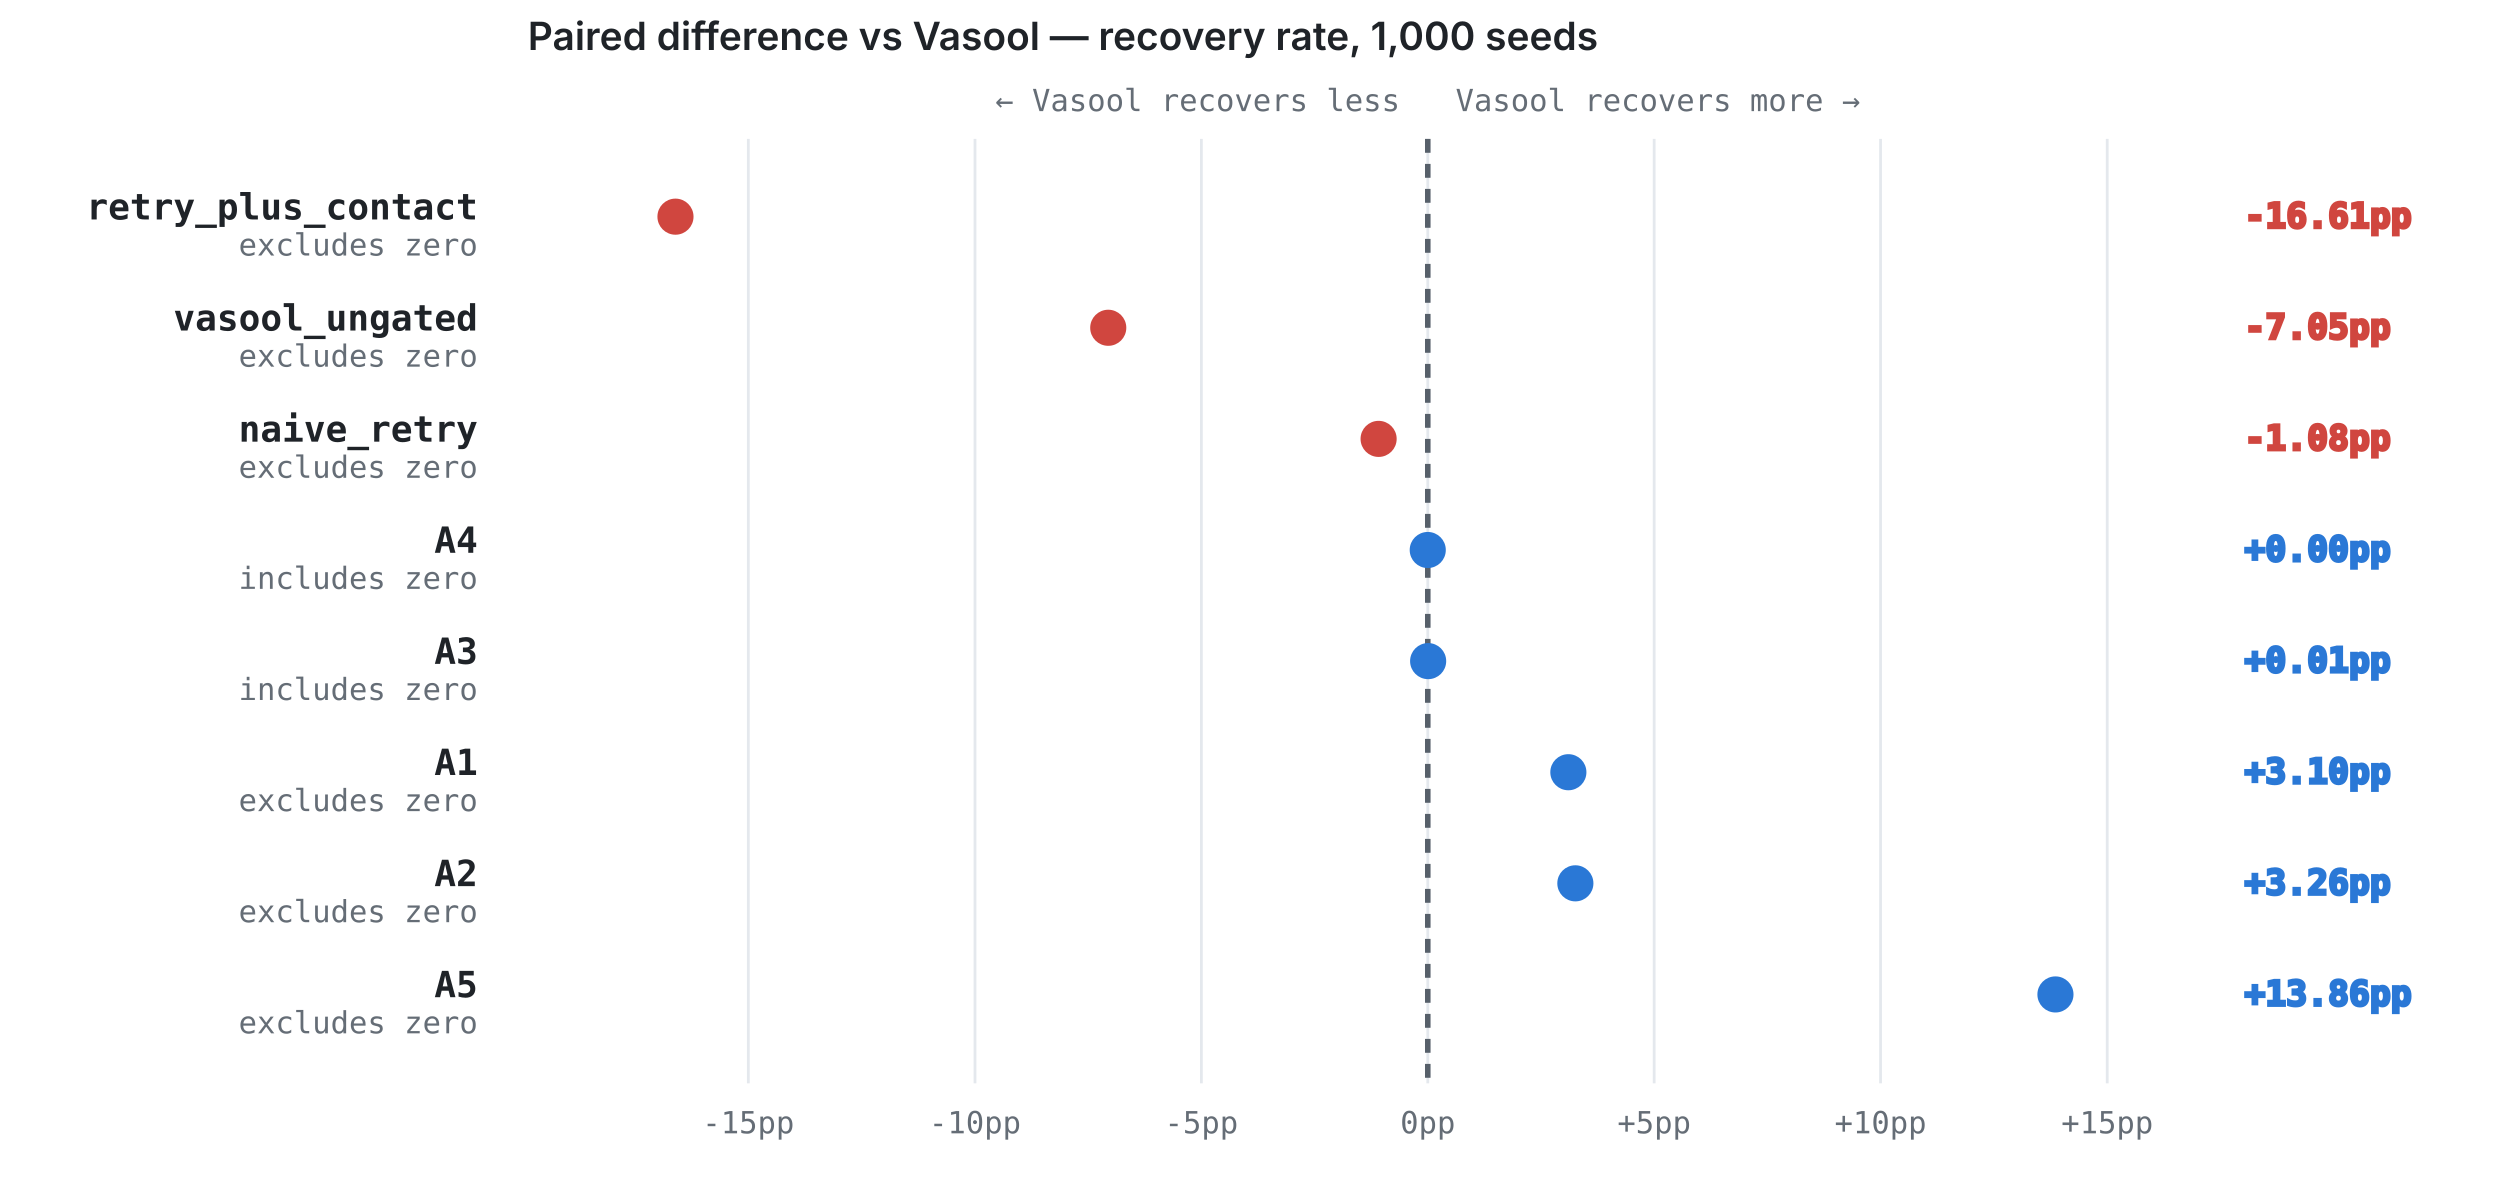
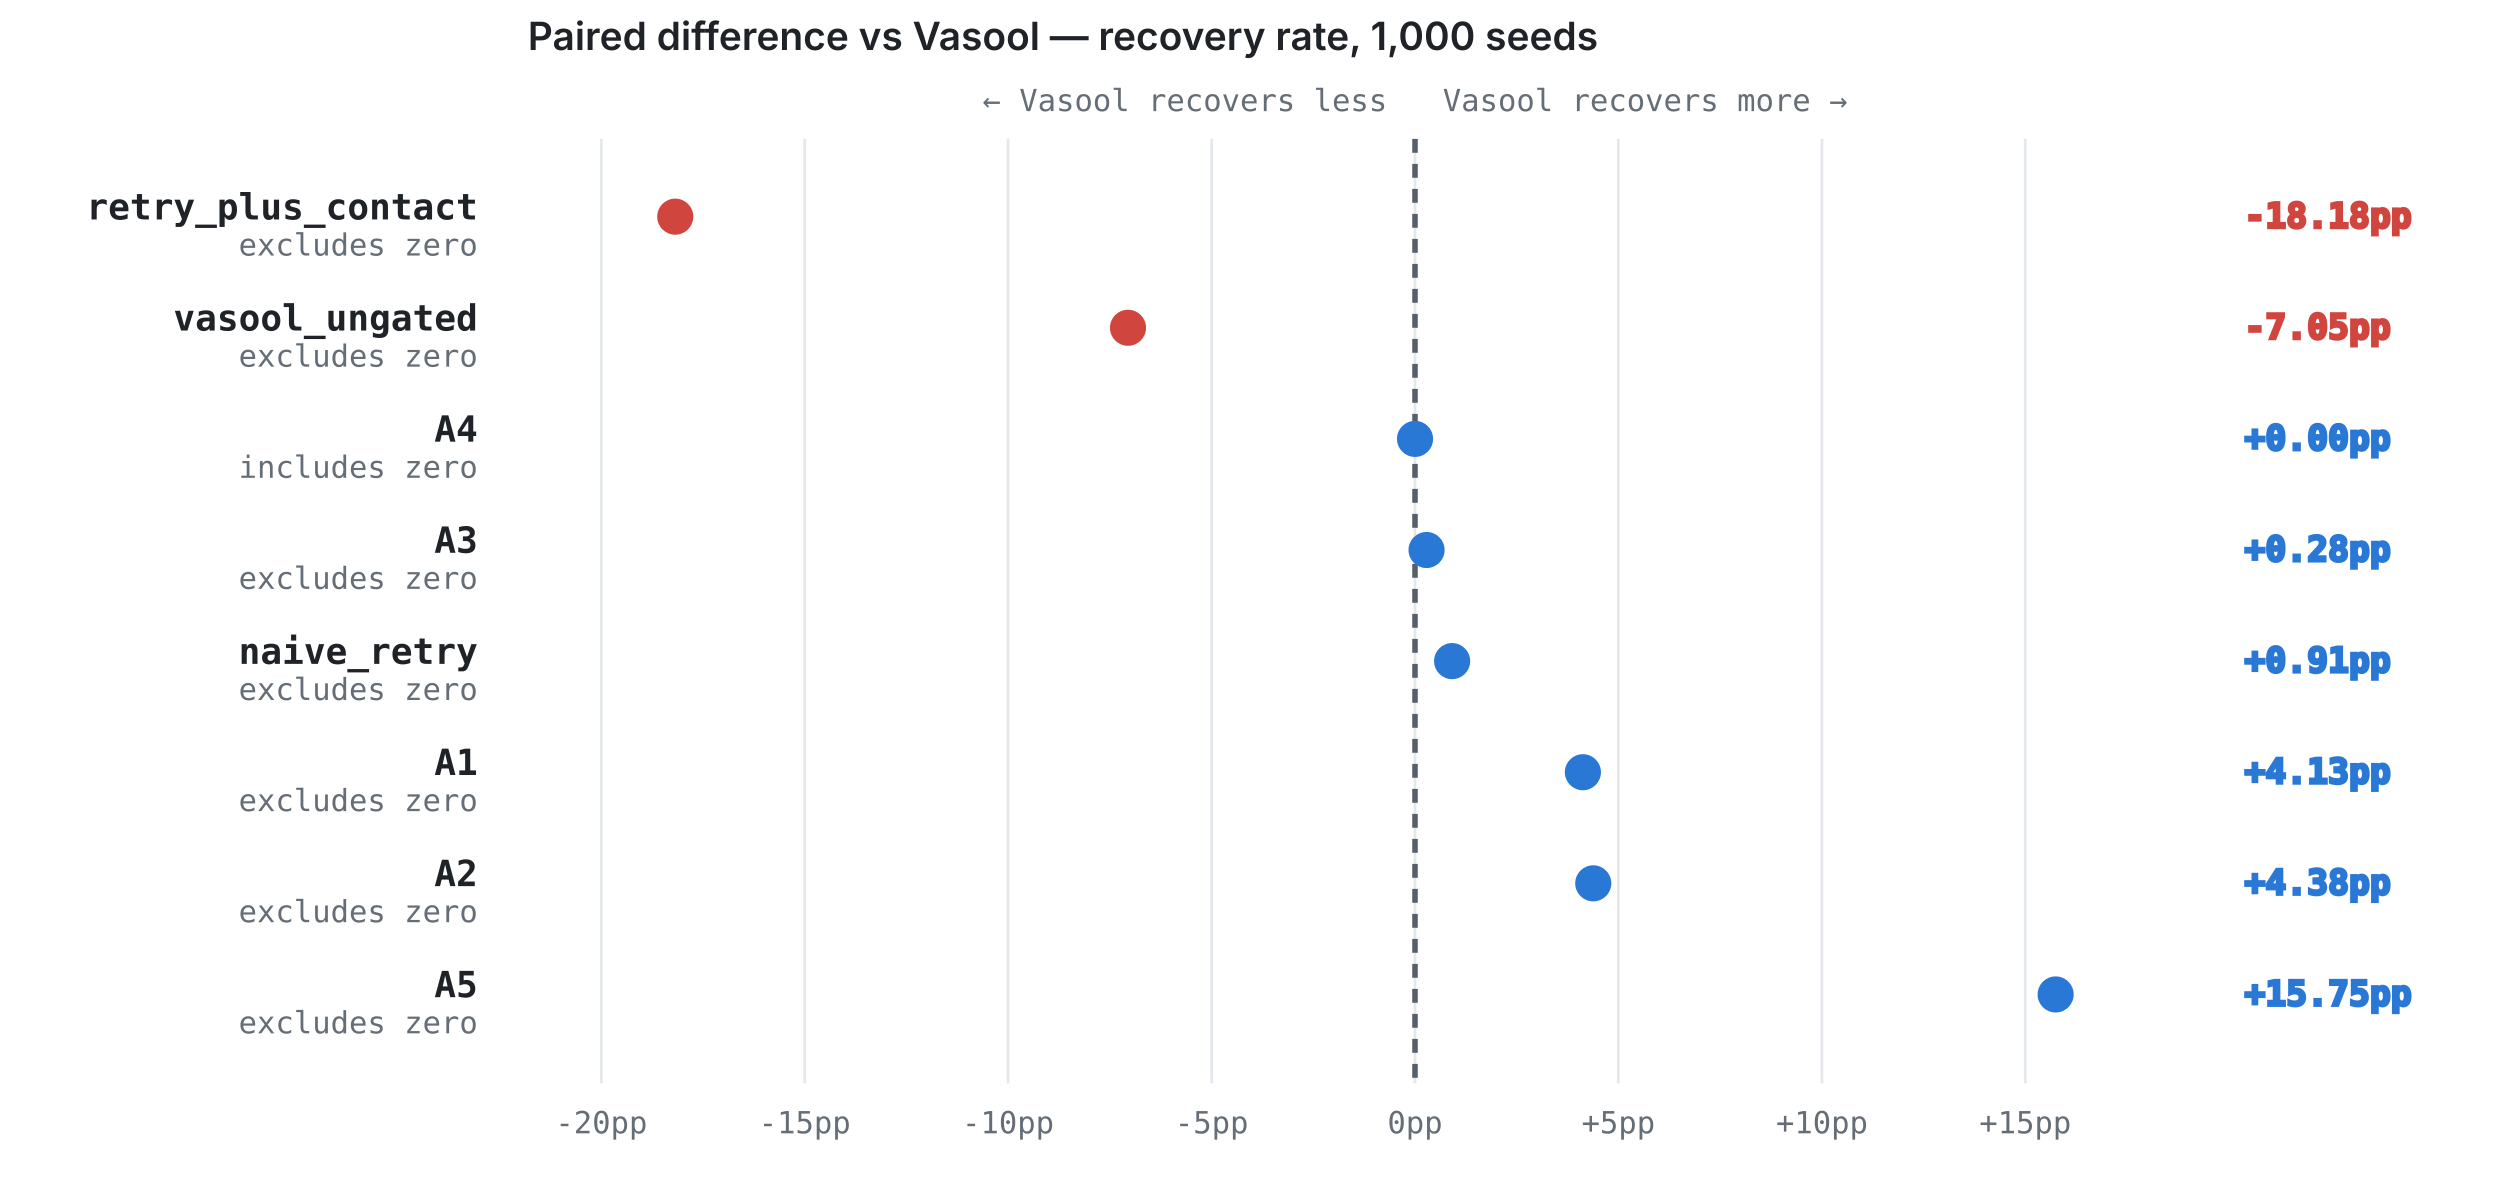
<svg xmlns="http://www.w3.org/2000/svg" viewBox="0 0 900 432" width="900" height="432" role="img" aria-label="Paired difference in recovery rate against Vasool, 95 percent bootstrap intervals">
  <style>
  .lbl{font:600 13px ui-monospace,SFMono-Regular,Menlo,monospace;fill:#1f2328}
  .sub{font:11px ui-monospace,SFMono-Regular,Menlo,monospace;fill:#656d76}
  .tick{font:11px ui-monospace,SFMono-Regular,Menlo,monospace;fill:#656d76}
  .val{font:600 12.5px ui-monospace,SFMono-Regular,Menlo,monospace}
  .ttl{font:600 14px -apple-system,Segoe UI,sans-serif;fill:#1f2328}
  .grid{stroke:#e4e8ed;stroke-width:1}
  .zero{stroke:#57606a;stroke-width:2;stroke-dasharray:5 4}
  .ring{stroke:#ffffff}
</style>
  <rect width="900" height="432" fill="#ffffff" />
  <text x="190" y="18" class="ttl">Paired difference vs Vasool — recovery rate, 1,000 seeds</text>
-   <line x1="269.4" y1="50" x2="269.4" y2="390" class="grid" />
-   <text x="269.4" y="408" text-anchor="middle" class="tick">-15pp</text>
-   <line x1="351.0" y1="50" x2="351.0" y2="390" class="grid" />
-   <text x="351.0" y="408" text-anchor="middle" class="tick">-10pp</text>
-   <line x1="432.5" y1="50" x2="432.5" y2="390" class="grid" />
-   <text x="432.5" y="408" text-anchor="middle" class="tick">-5pp</text>
-   <line x1="514.0" y1="50" x2="514.0" y2="390" class="grid" />
-   <text x="514.0" y="408" text-anchor="middle" class="tick">0pp</text>
-   <line x1="595.5" y1="50" x2="595.5" y2="390" class="grid" />
-   <text x="595.5" y="408" text-anchor="middle" class="tick">+5pp</text>
-   <line x1="677.0" y1="50" x2="677.0" y2="390" class="grid" />
-   <text x="677.0" y="408" text-anchor="middle" class="tick">+10pp</text>
-   <line x1="758.6" y1="50" x2="758.6" y2="390" class="grid" />
-   <text x="758.6" y="408" text-anchor="middle" class="tick">+15pp</text>
-   <line x1="514.0" y1="50" x2="514.0" y2="390" class="zero" />
-   <text x="504.0" y="40" text-anchor="end" class="sub">← Vasool recovers less</text>
-   <text x="524.0" y="40" text-anchor="start" class="sub">Vasool recovers more →</text>
+   <line x1="216.5" y1="50" x2="216.5" y2="390" class="grid" />
+   <text x="216.5" y="408" text-anchor="middle" class="tick">-20pp</text>
+   <line x1="289.7" y1="50" x2="289.7" y2="390" class="grid" />
+   <text x="289.7" y="408" text-anchor="middle" class="tick">-15pp</text>
+   <line x1="362.9" y1="50" x2="362.9" y2="390" class="grid" />
+   <text x="362.9" y="408" text-anchor="middle" class="tick">-10pp</text>
+   <line x1="436.2" y1="50" x2="436.2" y2="390" class="grid" />
+   <text x="436.2" y="408" text-anchor="middle" class="tick">-5pp</text>
+   <line x1="509.4" y1="50" x2="509.4" y2="390" class="grid" />
+   <text x="509.4" y="408" text-anchor="middle" class="tick">0pp</text>
+   <line x1="582.6" y1="50" x2="582.6" y2="390" class="grid" />
+   <text x="582.6" y="408" text-anchor="middle" class="tick">+5pp</text>
+   <line x1="655.9" y1="50" x2="655.9" y2="390" class="grid" />
+   <text x="655.9" y="408" text-anchor="middle" class="tick">+10pp</text>
+   <line x1="729.1" y1="50" x2="729.1" y2="390" class="grid" />
+   <text x="729.1" y="408" text-anchor="middle" class="tick">+15pp</text>
+   <line x1="509.4" y1="50" x2="509.4" y2="390" class="zero" />
+   <text x="499.4" y="40" text-anchor="end" class="sub">← Vasool recovers less</text>
+   <text x="519.4" y="40" text-anchor="start" class="sub">Vasool recovers more →</text>
  <style>.c0{stroke:#d0463f;fill:#d0463f}</style>
  <text x="172" y="79.0" text-anchor="end" class="lbl">retry_plus_contact</text>
  <text x="172" y="92.0" text-anchor="end" class="sub">excludes zero</text>
-   <line x1="240.17" y1="78.0" x2="246.12" y2="78.0" class="c0" stroke-width="2" stroke-linecap="round" />
-   <circle cx="243.17" cy="78.0" r="5.5" class="c0 ring" stroke-width="2" />
-   <text x="808" y="82.0" class="val c0" stroke="none">-16.61pp</text>
+   <line x1="240.17" y1="78.0" x2="246.02" y2="78.0" class="c0" stroke-width="2" stroke-linecap="round" />
+   <circle cx="243.09" cy="78.0" r="5.5" class="c0 ring" stroke-width="2" />
+   <text x="808" y="82.0" class="val c0" stroke="none">-18.18pp</text>
  <style>.c1{stroke:#d0463f;fill:#d0463f}</style>
  <text x="172" y="119.0" text-anchor="end" class="lbl">vasool_ungated</text>
  <text x="172" y="132.0" text-anchor="end" class="sub">excludes zero</text>
-   <line x1="397.33" y1="118.0" x2="400.57" y2="118.0" class="c1" stroke-width="2" stroke-linecap="round" />
-   <circle cx="398.97" cy="118.0" r="5.5" class="c1 ring" stroke-width="2" />
+   <line x1="404.61" y1="118.0" x2="407.52" y2="118.0" class="c1" stroke-width="2" stroke-linecap="round" />
+   <circle cx="406.08" cy="118.0" r="5.5" class="c1 ring" stroke-width="2" />
  <text x="808" y="122.0" class="val c1" stroke="none">-7.05pp</text>
-   <style>.c2{stroke:#d0463f;fill:#d0463f}</style>
-   <text x="172" y="159.0" text-anchor="end" class="lbl">naive_retry</text>
-   <text x="172" y="172.0" text-anchor="end" class="sub">excludes zero</text>
-   <line x1="493.45" y1="158.0" x2="499.11" y2="158.0" class="c2" stroke-width="2" stroke-linecap="round" />
-   <circle cx="496.30" cy="158.0" r="5.5" class="c2 ring" stroke-width="2" />
-   <text x="808" y="162.0" class="val c2" stroke="none">-1.08pp</text>
+   <style>.c2{stroke:#2a78d6;fill:#2a78d6}</style>
+   <text x="172" y="159.0" text-anchor="end" class="lbl">A4</text>
+   <text x="172" y="172.0" text-anchor="end" class="sub">includes zero</text>
+   <line x1="509.41" y1="158.0" x2="509.41" y2="158.0" class="c2" stroke-width="2" stroke-linecap="round" />
+   <circle cx="509.41" cy="158.0" r="5.5" class="c2 ring" stroke-width="2" />
+   <text x="808" y="162.0" class="val c2" stroke="none">+0.00pp</text>
  <style>.c3{stroke:#2a78d6;fill:#2a78d6}</style>
-   <text x="172" y="199.0" text-anchor="end" class="lbl">A4</text>
-   <text x="172" y="212.0" text-anchor="end" class="sub">includes zero</text>
-   <line x1="513.99" y1="198.0" x2="513.99" y2="198.0" class="c3" stroke-width="2" stroke-linecap="round" />
-   <circle cx="513.99" cy="198.0" r="5.5" class="c3 ring" stroke-width="2" />
-   <text x="808" y="202.0" class="val c3" stroke="none">+0.00pp</text>
+   <text x="172" y="199.0" text-anchor="end" class="lbl">A3</text>
+   <text x="172" y="212.0" text-anchor="end" class="sub">excludes zero</text>
+   <line x1="512.66" y1="198.0" x2="514.45" y2="198.0" class="c3" stroke-width="2" stroke-linecap="round" />
+   <circle cx="513.56" cy="198.0" r="5.5" class="c3 ring" stroke-width="2" />
+   <text x="808" y="202.0" class="val c3" stroke="none">+0.28pp</text>
  <style>.c4{stroke:#2a78d6;fill:#2a78d6}</style>
-   <text x="172" y="239.0" text-anchor="end" class="lbl">A3</text>
-   <text x="172" y="252.0" text-anchor="end" class="sub">includes zero</text>
-   <line x1="513.34" y1="238.0" x2="514.90" y2="238.0" class="c4" stroke-width="2" stroke-linecap="round" />
-   <circle cx="514.13" cy="238.0" r="5.5" class="c4 ring" stroke-width="2" />
-   <text x="808" y="242.0" class="val c4" stroke="none">+0.01pp</text>
+   <text x="172" y="239.0" text-anchor="end" class="lbl">naive_retry</text>
+   <text x="172" y="252.0" text-anchor="end" class="sub">excludes zero</text>
+   <line x1="519.99" y1="238.0" x2="525.45" y2="238.0" class="c4" stroke-width="2" stroke-linecap="round" />
+   <circle cx="522.76" cy="238.0" r="5.5" class="c4 ring" stroke-width="2" />
+   <text x="808" y="242.0" class="val c4" stroke="none">+0.91pp</text>
  <style>.c5{stroke:#2a78d6;fill:#2a78d6}</style>
  <text x="172" y="279.0" text-anchor="end" class="lbl">A1</text>
  <text x="172" y="292.0" text-anchor="end" class="sub">excludes zero</text>
-   <line x1="562.52" y1="278.0" x2="566.65" y2="278.0" class="c5" stroke-width="2" stroke-linecap="round" />
-   <circle cx="564.61" cy="278.0" r="5.5" class="c5 ring" stroke-width="2" />
-   <text x="808" y="282.0" class="val c5" stroke="none">+3.10pp</text>
+   <line x1="567.68" y1="278.0" x2="571.99" y2="278.0" class="c5" stroke-width="2" stroke-linecap="round" />
+   <circle cx="569.84" cy="278.0" r="5.5" class="c5 ring" stroke-width="2" />
+   <text x="808" y="282.0" class="val c5" stroke="none">+4.13pp</text>
  <style>.c6{stroke:#2a78d6;fill:#2a78d6}</style>
  <text x="172" y="319.0" text-anchor="end" class="lbl">A2</text>
  <text x="172" y="332.0" text-anchor="end" class="sub">excludes zero</text>
-   <line x1="566.15" y1="318.0" x2="568.12" y2="318.0" class="c6" stroke-width="2" stroke-linecap="round" />
-   <circle cx="567.13" cy="318.0" r="5.5" class="c6 ring" stroke-width="2" />
-   <text x="808" y="322.0" class="val c6" stroke="none">+3.26pp</text>
+   <line x1="572.52" y1="318.0" x2="574.65" y2="318.0" class="c6" stroke-width="2" stroke-linecap="round" />
+   <circle cx="573.57" cy="318.0" r="5.5" class="c6 ring" stroke-width="2" />
+   <text x="808" y="322.0" class="val c6" stroke="none">+4.38pp</text>
  <style>.c7{stroke:#2a78d6;fill:#2a78d6}</style>
  <text x="172" y="359.0" text-anchor="end" class="lbl">A5</text>
  <text x="172" y="372.0" text-anchor="end" class="sub">excludes zero</text>
-   <line x1="738.08" y1="358.0" x2="741.83" y2="358.0" class="c7" stroke-width="2" stroke-linecap="round" />
-   <circle cx="739.96" cy="358.0" r="5.5" class="c7 ring" stroke-width="2" />
-   <text x="808" y="362.0" class="val c7" stroke="none">+13.86pp</text>
+   <line x1="738.24" y1="358.0" x2="741.83" y2="358.0" class="c7" stroke-width="2" stroke-linecap="round" />
+   <circle cx="740.03" cy="358.0" r="5.5" class="c7 ring" stroke-width="2" />
+   <text x="808" y="362.0" class="val c7" stroke="none">+15.75pp</text>
</svg>
